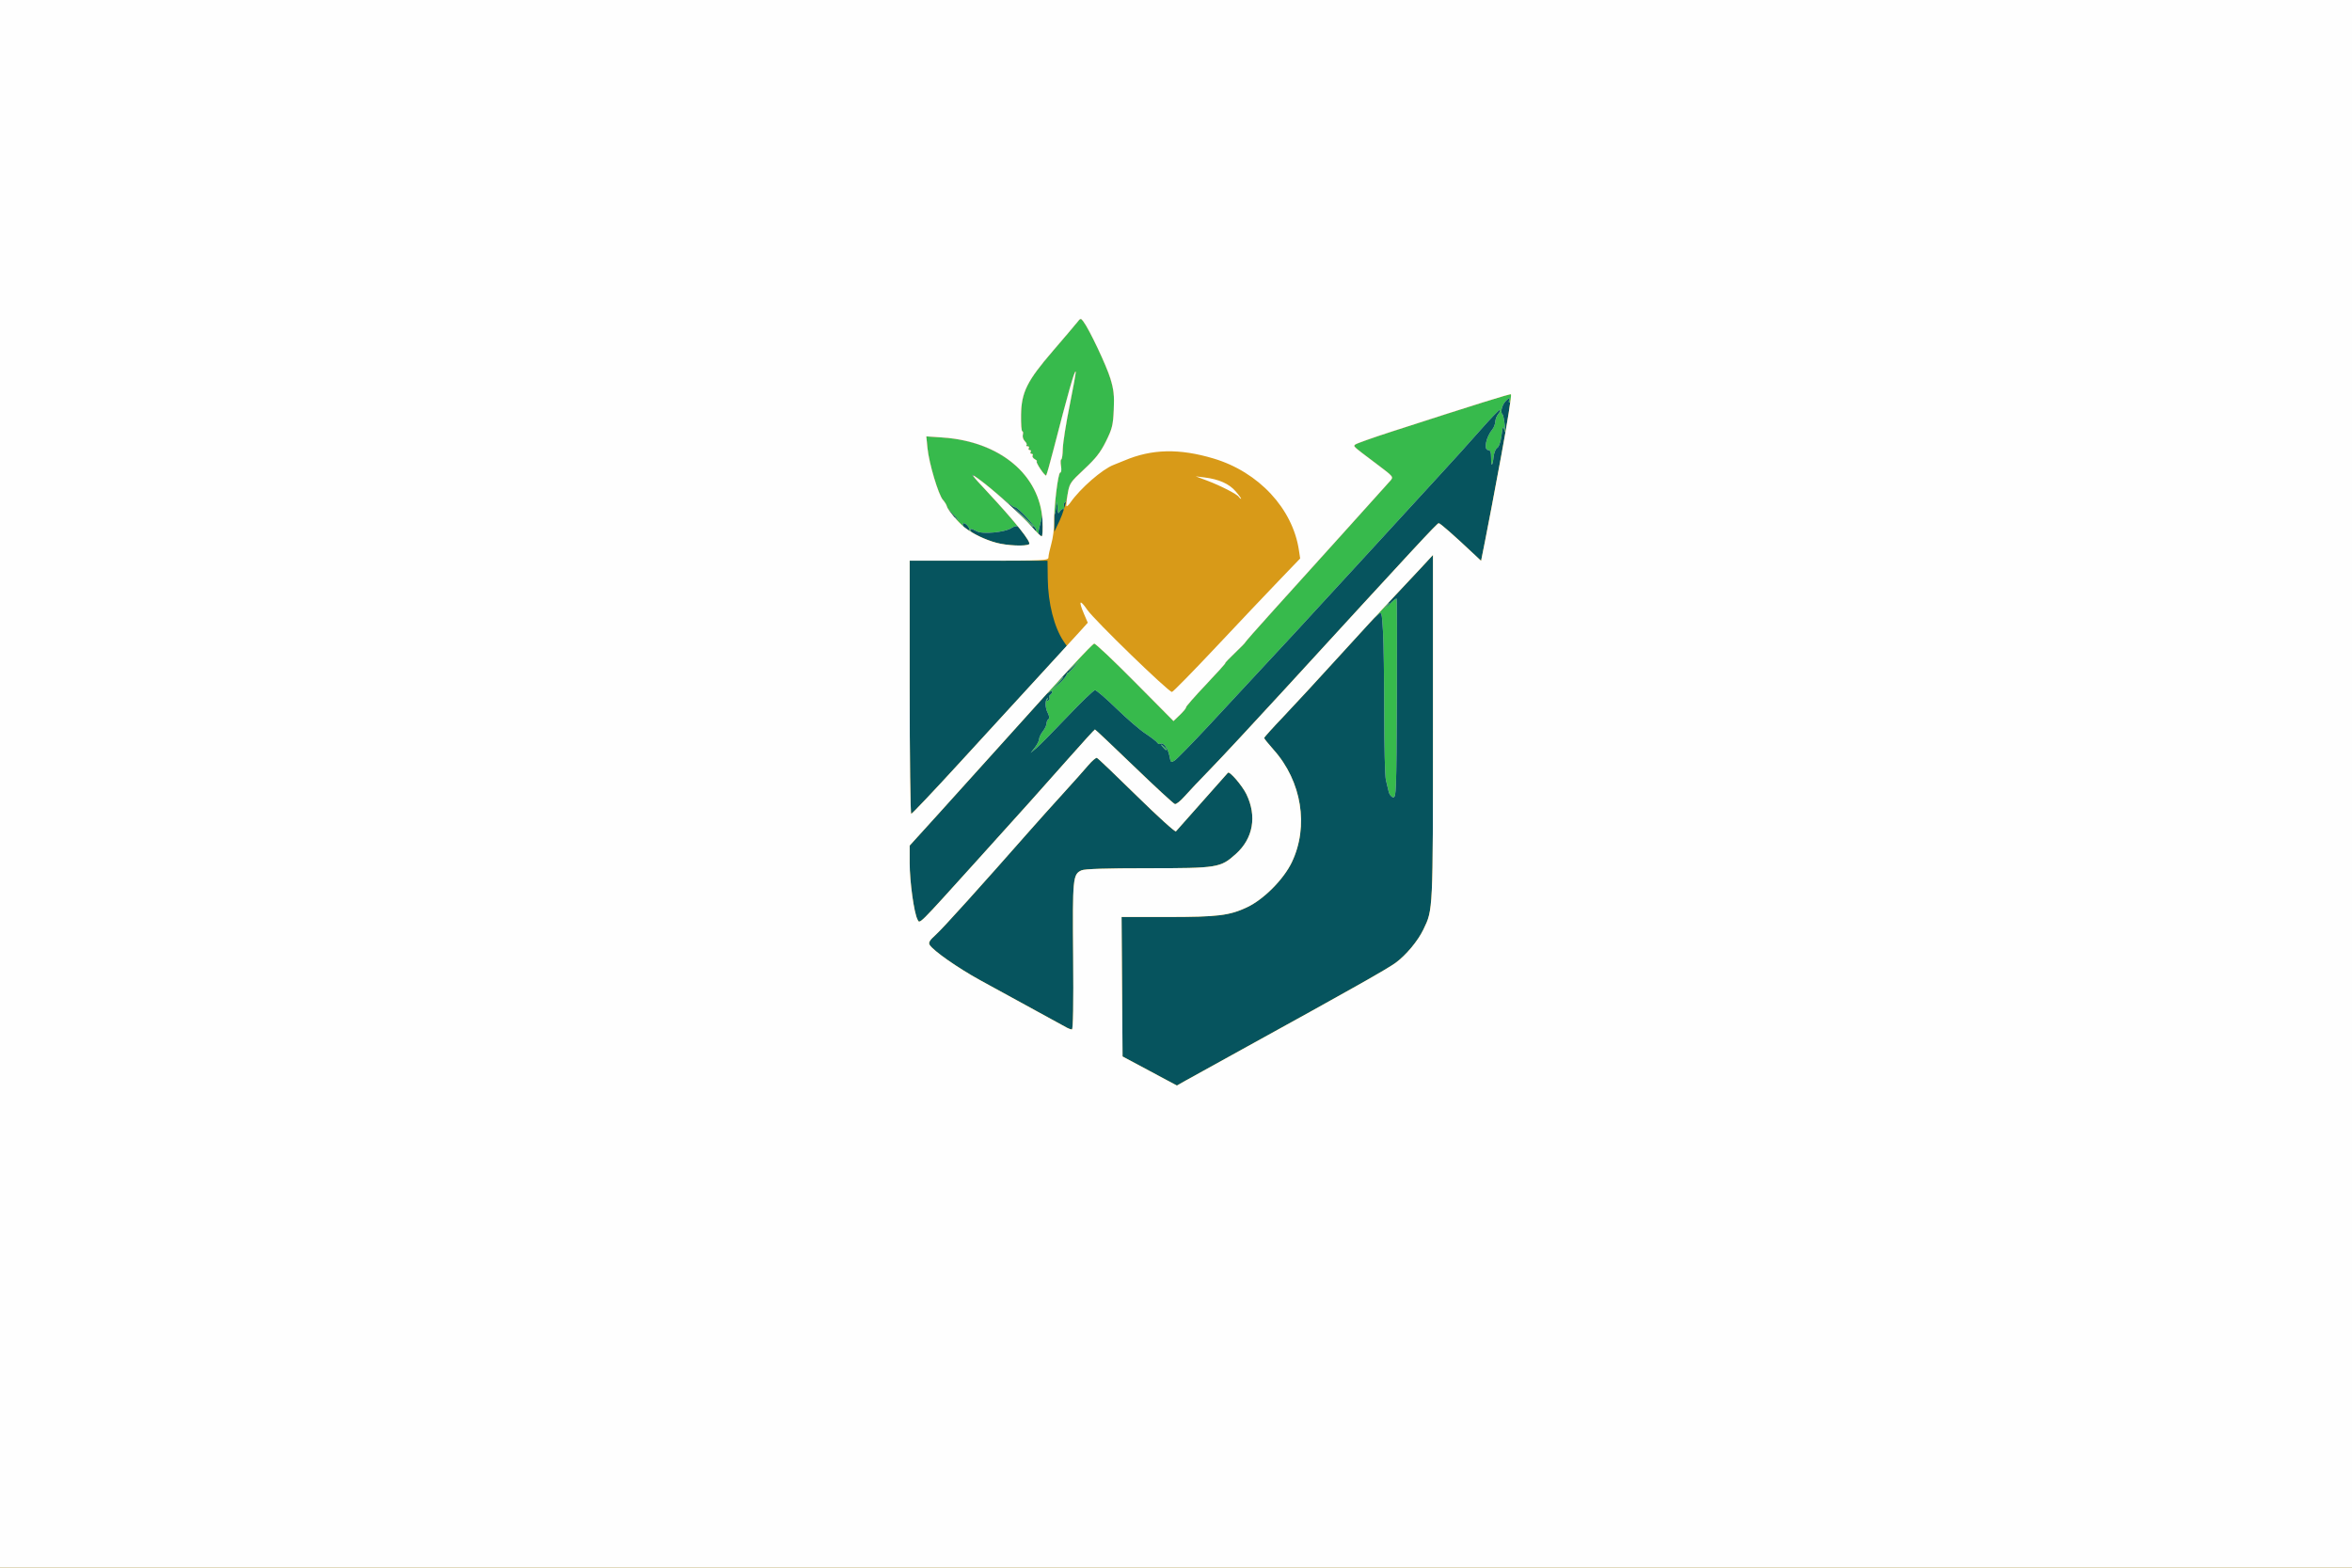
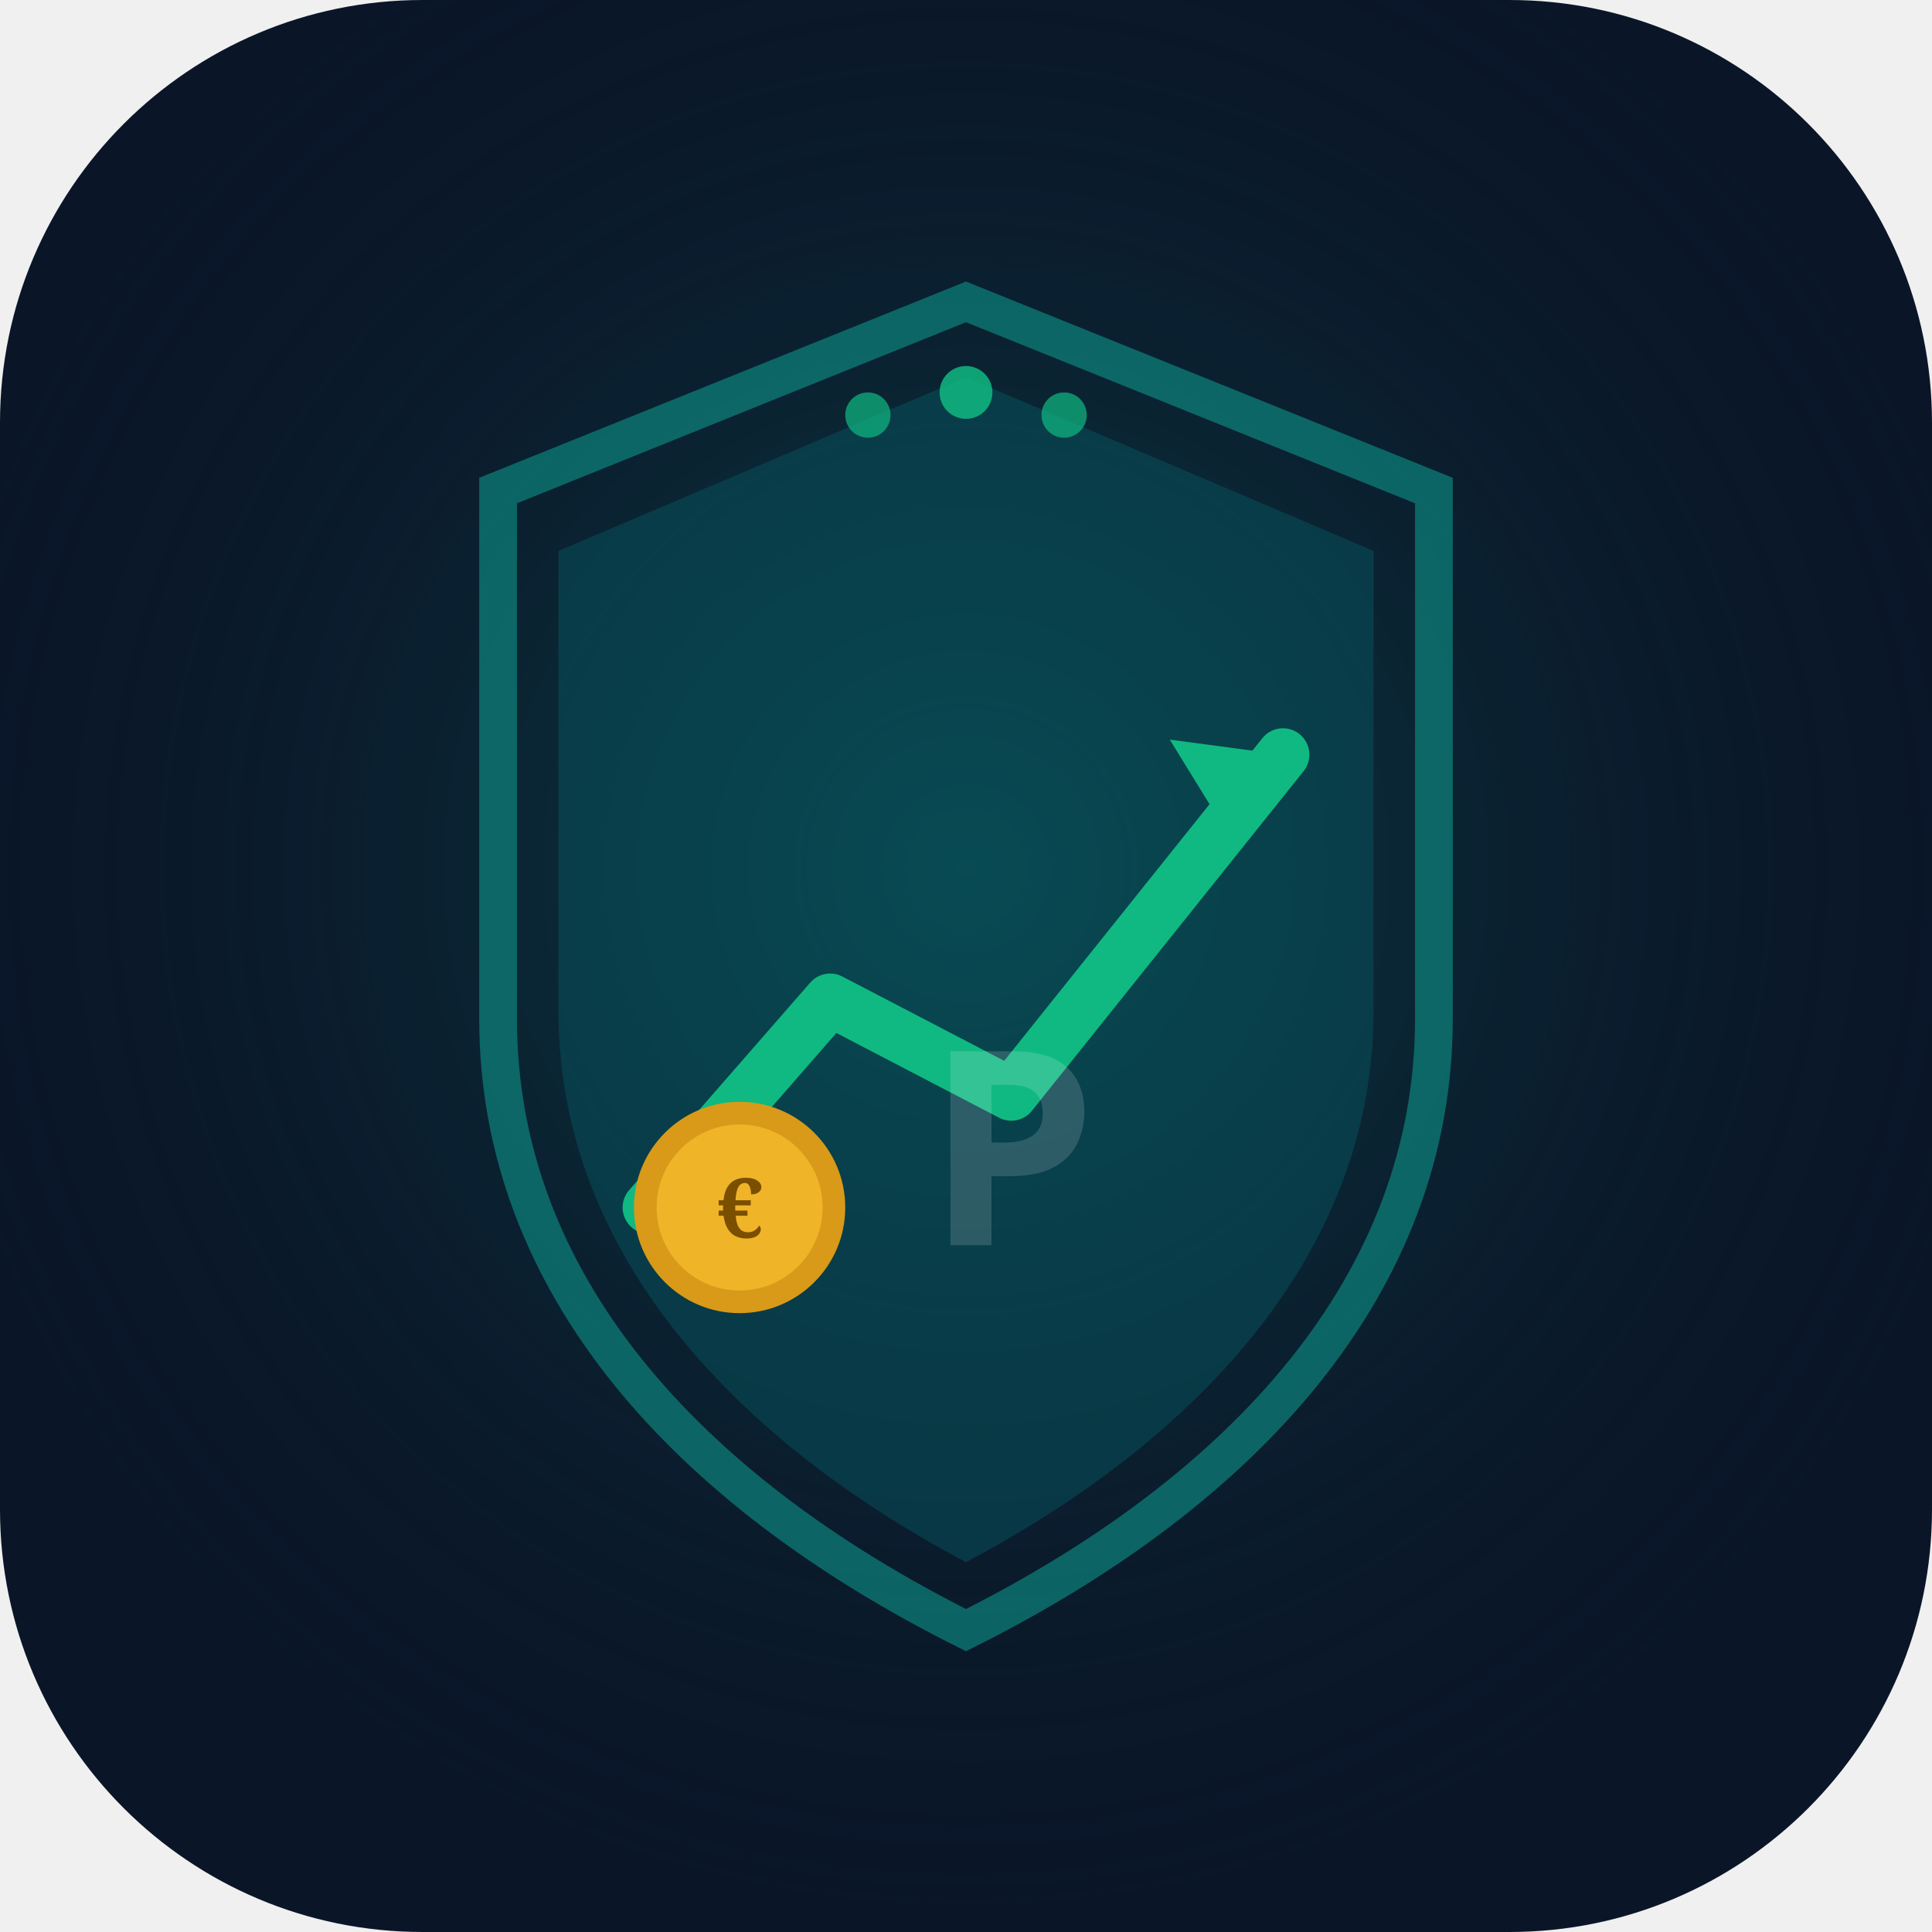
- <svg xmlns="http://www.w3.org/2000/svg" width="1254" height="836" viewBox="0 0 1254 836">
-   <g>
-     <path d="M 645.07 386.30 C635.96,396.09 627.53,404.73 626.35,405.50 C624.31,406.84 624.17,406.73 623.52,403.21 C622.76,399.12 620.28,395.71 618.75,396.65 C618.22,396.98 617.45,396.73 617.05,396.09 C616.66,395.44 613.81,393.25 610.73,391.21 C607.65,389.17 600.63,383.11 595.13,377.75 C589.63,372.39 584.53,368.02 583.81,368.04 C583.09,368.06 576.42,374.47 569.00,382.29 C561.58,390.11 554.15,397.63 552.50,399.01 L 549.51 401.50 L 551.75 398.62 C552.99,397.03 554.01,395.00 554.02,394.12 C554.03,393.23 554.92,391.38 556.00,390.00 C557.08,388.62 557.97,386.74 557.98,385.81 C557.99,384.88 558.45,383.84 559.00,383.50 C559.63,383.11 559.50,381.91 558.63,380.19 C557.16,377.31 557.09,373.53 558.47,372.27 C558.94,371.85 558.95,372.13 558.51,372.90 C557.95,373.86 558.07,374.08 558.86,373.59 C559.51,373.19 559.79,372.47 559.50,372.00 C559.21,371.53 559.42,370.86 559.98,370.51 C560.54,370.16 561.00,369.39 561.00,368.79 C561.00,368.18 559.99,368.53 558.75,369.56 C557.51,370.59 558.73,369.09 561.46,366.22 C564.19,363.35 566.64,361.00 566.91,361.00 C567.17,361.00 565.84,362.69 563.95,364.75 L 560.50 368.50 L 564.75 364.55 C567.08,362.38 568.88,360.09 568.75,359.47 C568.72,359.35 568.82,359.12 569.01,358.80 C569.09,359.38 569.97,358.62 572.56,355.75 L 575.50 352.50 L 572.25 355.44 C571.04,356.53 569.99,357.55 569.42,358.15 C572.19,354.16 582.48,343.00 583.69,343.00 C584.17,343.00 593.81,352.34 605.11,363.75 L 625.66 384.50 L 629.08 381.23 C630.96,379.43 632.42,377.63 632.33,377.22 C632.24,376.81 636.98,371.40 642.86,365.19 C648.75,358.98 653.44,353.77 653.27,353.61 C653.11,353.44 655.35,351.07 658.24,348.34 C661.13,345.60 663.61,343.05 663.75,342.68 C663.89,342.31 670.86,334.42 679.25,325.14 C697.94,304.49 738.69,259.28 741.23,256.39 C743.07,254.30 743.02,254.25 733.92,247.39 L 732.50 246.33 C723.52,239.57 721.88,238.33 722.08,237.63 C722.14,237.43 722.33,237.28 722.55,237.06 C723.07,236.55 731.83,233.43 742.00,230.14 C777.30,218.72 804.74,210.00 805.37,210.00 C806.39,210.00 806.09,213.83 805.01,214.49 C804.43,214.86 804.28,214.37 804.65,213.30 C805.18,211.78 804.93,211.83 803.01,213.66 C800.83,215.73 799.73,219.96 801.10,221.00 C801.46,221.27 802.01,223.98 802.32,227.00 C802.68,230.45 802.60,231.38 802.12,229.50 C801.41,226.77 801.27,227.01 800.55,232.27 C800.09,235.68 799.15,238.37 798.26,238.87 C797.43,239.34 796.56,241.45 796.33,243.57 C795.75,248.88 795.00,249.21 795.00,244.17 C795.00,241.13 794.59,240.00 793.50,240.00 C790.86,240.00 792.26,233.06 795.75,228.86 C796.50,227.96 797.16,226.16 797.23,224.86 C797.29,223.56 798.02,221.71 798.84,220.74 C799.65,219.78 800.09,218.76 799.81,218.48 C799.53,218.20 794.85,223.04 789.40,229.23 C783.96,235.43 773.88,246.59 767.00,254.03 C760.12,261.47 742.58,280.59 728.02,296.53 C702.76,324.15 681.75,346.90 645.07,386.30 ZM 563.89 271.00 L 563.72 267.50 L 563.00 271.50 C561.84,278.00 561.91,272.84 563.14,262.04 C563.77,256.52 564.73,252.00 565.27,252.00 C565.84,252.00 566.02,250.52 565.69,248.50 C565.38,246.57 565.44,245.00 565.82,245.00 C566.21,245.00 566.58,242.41 566.65,239.25 C566.72,236.09 568.38,225.63 570.33,216.02 C572.28,206.41 573.71,198.38 573.51,198.18 C572.88,197.55 569.53,209.37 561.55,240.29 C559.74,247.33 558.04,253.30 557.77,253.56 C557.51,253.83 556.10,252.23 554.63,250.02 C553.17,247.81 552.32,245.99 552.74,245.97 C553.16,245.95 552.70,245.48 551.73,244.91 C550.75,244.34 550.22,243.45 550.54,242.94 C550.86,242.42 550.61,242.00 550.00,242.00 C549.39,242.00 549.16,241.55 549.50,241.00 C549.84,240.45 549.61,240.00 549.00,240.00 C548.39,240.00 548.16,239.55 548.50,239.00 C548.84,238.45 548.57,238.00 547.89,238.00 C547.22,238.00 546.95,237.72 547.29,237.38 C547.63,237.04 547.22,236.07 546.37,235.23 C545.53,234.39 545.06,232.87 545.33,231.85 C545.59,230.83 545.46,230.00 545.03,230.00 C544.60,230.00 544.30,226.06 544.38,221.25 C544.58,209.12 547.53,203.19 561.47,187.00 C567.39,180.12 573.12,173.38 574.20,172.01 C576.15,169.54 576.19,169.54 577.67,171.51 C580.83,175.71 589.93,194.95 592.03,201.88 C593.82,207.76 594.16,210.88 593.83,218.45 C593.46,226.76 593.01,228.59 589.69,235.32 C586.76,241.25 584.26,244.44 578.04,250.22 C570.58,257.16 570.09,257.87 569.43,262.79 C569.05,265.65 568.30,268.00 567.75,268.00 C567.21,268.00 567.00,268.90 567.29,270.00 C567.58,271.10 567.43,271.77 566.97,271.48 C566.50,271.19 565.66,271.75 565.09,272.73 C564.23,274.21 564.03,273.92 563.89,271.00 ZM 539.11 281.66 C535.69,283.91 523.75,284.99 520.76,283.32 C517.84,281.71 516.70,281.68 517.60,283.25 C518.00,283.94 517.99,284.20 517.58,283.83 C517.17,283.47 516.83,282.79 516.83,282.33 C516.83,281.12 514.91,279.00 513.82,279.00 C513.30,279.00 513.21,279.56 513.60,280.25 C514.00,280.94 513.12,280.41 511.66,279.08 C508.64,276.33 508.06,274.97 510.82,277.10 C511.82,277.87 510.95,276.92 508.88,275.00 C506.82,273.08 504.99,270.84 504.82,270.04 C504.64,269.24 503.69,267.67 502.71,266.55 C500.32,263.86 495.33,247.12 494.51,239.10 L 493.87 232.70 L 502.68 233.31 C524.44,234.81 542.95,245.00 550.78,259.78 C555.23,268.18 556.33,273.09 554.90,278.25 C554.25,280.59 553.71,283.04 553.70,283.71 C553.68,284.37 553.28,284.68 552.82,284.39 C552.35,284.10 552.23,283.44 552.55,282.92 C553.20,281.86 542.10,269.82 541.06,270.46 C540.69,270.69 537.26,268.17 533.44,264.87 C529.62,261.56 524.25,257.23 521.50,255.26 C516.76,251.85 516.91,252.10 524.50,260.15 C531.78,267.86 544.65,282.56 542.54,280.75 C542.05,280.33 540.51,280.74 539.11,281.66 ZM 744.60 319.26 C744.83,319.49 744.90,343.50 744.76,372.61 C744.52,422.38 744.40,425.51 742.75,425.19 C741.79,425.01 740.73,423.65 740.40,422.18 C740.07,420.70 739.40,417.92 738.91,416.00 C738.41,414.08 738.01,397.83 738.01,379.91 C738.00,361.98 737.71,342.51 737.35,336.64 C736.72,326.34 736.63,326.03 734.85,327.64 C730.83,331.27 733.29,328.14 737.74,323.96 C740.59,321.27 741.49,320.71 739.99,322.55 C737.78,325.25 737.88,325.21 740.84,322.22 C742.67,320.36 744.36,319.03 744.60,319.26 ZM 551.00 280.71 C551.00,281.46 550.07,280.63 545.46,275.75 L 540.50 270.50 L 545.75 275.46 C548.64,278.19 551.00,280.55 551.00,280.71 ZM 622.00 399.62 C622.00,400.45 621.18,399.92 619.87,398.25 C618.63,396.66 618.66,396.63 620.25,397.87 C621.21,398.63 622.00,399.41 622.00,399.62 Z" fill="rgb(55,186,76)" />
-     <path d="M 0.00 418.00 L 0.00 0.00 L 627.00 0.00 L 1254.00 0.00 L 1254.00 418.00 L 1254.00 836.00 L 627.00 836.00 L 0.00 836.00 L 0.00 418.00 ZM 744.60 319.26 C744.36,319.03 742.67,320.36 740.84,322.22 C737.88,325.21 737.78,325.25 739.99,322.55 C741.49,320.71 740.59,321.27 737.74,323.96 C733.29,328.14 730.83,331.27 734.85,327.64 C736.63,326.03 736.72,326.34 737.35,336.64 C737.71,342.51 738.00,361.98 738.01,379.91 C738.01,397.83 738.41,414.08 738.91,416.00 C739.40,417.92 740.07,420.70 740.40,422.18 C740.73,423.65 741.79,425.01 742.75,425.19 C744.40,425.51 744.52,422.38 744.76,372.61 C744.90,343.50 744.83,319.49 744.60,319.26 ZM 645.07 386.30 C681.75,346.90 702.76,324.15 728.02,296.53 C742.58,280.59 760.12,261.47 767.00,254.03 C773.88,246.59 783.96,235.43 789.40,229.23 C794.85,223.04 799.53,218.20 799.81,218.48 C800.09,218.76 799.65,219.78 798.84,220.74 C798.02,221.71 797.29,223.56 797.23,224.86 C797.16,226.16 796.50,227.96 795.75,228.86 C792.26,233.06 790.86,240.00 793.50,240.00 C794.59,240.00 795.00,241.13 795.00,244.17 C795.00,249.21 795.75,248.88 796.33,243.57 C796.56,241.45 797.43,239.34 798.26,238.87 C799.15,238.37 800.09,235.68 800.55,232.27 C801.27,227.01 801.41,226.77 802.12,229.50 C802.60,231.38 802.68,230.45 802.32,227.00 C802.01,223.98 801.46,221.27 801.10,221.00 C799.73,219.96 800.83,215.73 803.01,213.66 C804.93,211.83 805.18,211.78 804.65,213.30 C804.28,214.37 804.43,214.86 805.01,214.49 C806.09,213.83 806.39,210.00 805.37,210.00 C804.74,210.00 777.30,218.72 742.00,230.14 C731.83,233.43 723.07,236.55 722.55,237.06 C721.49,238.11 721.02,237.68 733.92,247.39 C743.02,254.25 743.07,254.30 741.23,256.39 C738.69,259.28 697.94,304.49 679.25,325.14 C670.86,334.42 663.89,342.31 663.75,342.68 C663.61,343.05 661.13,345.60 658.24,348.34 C655.35,351.07 653.11,353.44 653.27,353.61 C653.44,353.77 648.75,358.98 642.86,365.19 C636.98,371.40 632.24,376.81 632.33,377.22 C632.42,377.63 630.96,379.43 629.08,381.23 L 625.66 384.50 L 605.11 363.75 C593.81,352.34 584.17,343.00 583.69,343.00 C582.28,343.00 568.47,358.22 568.75,359.47 C568.88,360.09 567.08,362.38 564.75,364.55 L 560.50 368.50 L 563.95 364.75 C565.84,362.69 567.17,361.00 566.91,361.00 C566.64,361.00 564.19,363.35 561.46,366.22 C558.73,369.09 557.51,370.59 558.75,369.56 C559.99,368.53 561.00,368.18 561.00,368.79 C561.00,369.39 560.54,370.16 559.98,370.51 C559.42,370.86 559.21,371.53 559.50,372.00 C559.79,372.47 559.51,373.19 558.86,373.59 C558.07,374.08 557.95,373.86 558.51,372.90 C558.95,372.13 558.94,371.85 558.47,372.27 C557.09,373.53 557.16,377.31 558.63,380.19 C559.50,381.91 559.63,383.11 559.00,383.50 C558.45,383.84 557.99,384.88 557.98,385.81 C557.97,386.74 557.08,388.62 556.00,390.00 C554.92,391.38 554.03,393.23 554.02,394.12 C554.01,395.00 552.99,397.03 551.75,398.62 L 549.51 401.50 L 552.50 399.01 C554.15,397.63 561.58,390.11 569.00,382.29 C576.42,374.47 583.09,368.06 583.81,368.04 C584.53,368.02 589.63,372.39 595.13,377.75 C600.63,383.11 607.65,389.17 610.73,391.21 C613.81,393.25 616.66,395.44 617.05,396.09 C617.45,396.73 618.22,396.98 618.75,396.65 C620.28,395.71 622.76,399.12 623.52,403.21 C624.17,406.73 624.31,406.84 626.35,405.50 C627.53,404.73 635.96,396.09 645.07,386.30 ZM 622.00 399.62 C622.00,399.41 621.21,398.63 620.25,397.87 C618.66,396.63 618.63,396.66 619.87,398.25 C621.18,399.92 622.00,400.45 622.00,399.62 ZM 539.11 281.66 C540.51,280.74 542.05,280.33 542.54,280.75 C544.65,282.56 531.78,267.86 524.50,260.15 C516.91,252.10 516.76,251.85 521.50,255.26 C524.25,257.23 529.62,261.56 533.44,264.87 C537.26,268.17 540.69,270.69 541.06,270.46 C542.10,269.82 553.20,281.86 552.55,282.92 C552.23,283.44 552.35,284.10 552.82,284.39 C553.28,284.68 553.68,284.37 553.70,283.71 C553.71,283.04 554.25,280.59 554.90,278.25 C556.33,273.09 555.23,268.18 550.78,259.78 C542.95,245.00 524.44,234.81 502.68,233.31 L 493.87 232.70 L 494.51 239.10 C495.33,247.12 500.32,263.86 502.71,266.55 C503.69,267.67 504.64,269.24 504.82,270.04 C504.99,270.84 506.82,273.08 508.88,275.00 C510.95,276.92 511.82,277.87 510.82,277.10 C508.06,274.97 508.64,276.33 511.66,279.08 C513.12,280.41 514.00,280.94 513.60,280.25 C513.21,279.56 513.30,279.00 513.82,279.00 C514.91,279.00 516.83,281.12 516.83,282.33 C516.83,282.79 517.17,283.47 517.58,283.83 C517.99,284.20 518.00,283.94 517.60,283.25 C516.70,281.68 517.84,281.71 520.76,283.32 C523.75,284.99 535.69,283.91 539.11,281.66 ZM 551.00 280.71 C551.00,280.55 548.64,278.19 545.75,275.46 L 540.50 270.50 L 545.46 275.75 C550.07,280.63 551.00,281.46 551.00,280.71 ZM 563.89 271.00 C564.03,273.92 564.23,274.21 565.09,272.73 C565.66,271.75 566.50,271.19 566.97,271.48 C567.43,271.77 567.58,271.10 567.29,270.00 C567.00,268.90 567.21,268.00 567.75,268.00 C568.30,268.00 569.05,265.65 569.43,262.79 C570.09,257.87 570.58,257.16 578.04,250.22 C584.26,244.44 586.76,241.25 589.69,235.32 C593.01,228.59 593.46,226.76 593.83,218.45 C594.16,210.88 593.82,207.76 592.03,201.88 C589.93,194.95 580.83,175.71 577.67,171.51 C576.19,169.54 576.15,169.54 574.20,172.01 C573.12,173.38 567.39,180.12 561.47,187.00 C547.53,203.19 544.58,209.12 544.38,221.25 C544.30,226.06 544.60,230.00 545.03,230.00 C545.46,230.00 545.59,230.83 545.33,231.85 C545.06,232.87 545.53,234.39 546.37,235.23 C547.22,236.07 547.63,237.04 547.29,237.38 C546.95,237.72 547.22,238.00 547.89,238.00 C548.57,238.00 548.84,238.45 548.50,239.00 C548.16,239.55 548.39,240.00 549.00,240.00 C549.61,240.00 549.84,240.45 549.50,241.00 C549.16,241.55 549.39,242.00 550.00,242.00 C550.61,242.00 550.86,242.42 550.54,242.94 C550.22,243.45 550.75,244.34 551.73,244.91 C552.70,245.48 553.16,245.95 552.74,245.97 C552.32,245.99 553.17,247.81 554.63,250.02 C556.10,252.23 557.51,253.83 557.77,253.56 C558.04,253.30 559.74,247.33 561.55,240.29 C569.53,209.37 572.88,197.55 573.51,198.18 C573.71,198.38 572.28,206.41 570.33,216.02 C568.38,225.63 566.72,236.09 566.65,239.25 C566.58,242.41 566.21,245.00 565.82,245.00 C565.44,245.00 565.38,246.57 565.69,248.50 C566.02,250.52 565.84,252.00 565.27,252.00 C564.73,252.00 563.77,256.52 563.14,262.04 C561.91,272.84 561.84,278.00 563.00,271.50 L 563.72 267.50 L 563.89 271.00 ZM 569.00 358.69 C569.00,358.51 570.46,357.05 572.25,355.44 L 575.50 352.50 L 572.56 355.75 C569.83,358.78 569.00,359.46 569.00,358.69 Z" fill="rgb(6,84,94)" />
-     <path d="M 0.00 418.00 L 0.00 0.00 L 627.00 0.00 L 1254.00 0.00 L 1254.00 418.00 L 1254.00 836.00 L 627.00 836.00 L 0.00 836.00 L 0.00 418.00 ZM 662.50 559.46 C720.17,527.69 739.60,516.73 744.13,513.41 C749.65,509.36 755.97,501.78 758.89,495.70 C764.07,484.95 764.00,486.40 764.00,387.77 L 764.00 295.96 L 757.75 302.73 C754.31,306.45 747.22,314.01 742.00,319.52 C736.78,325.04 723.95,338.97 713.50,350.48 C703.05,361.99 689.89,376.24 684.25,382.16 C678.61,388.07 674.00,393.19 674.00,393.54 C674.00,393.89 676.28,396.73 679.06,399.84 C694.06,416.64 697.93,440.66 688.73,459.86 C684.40,468.90 673.76,479.62 665.00,483.76 C655.52,488.24 649.35,489.00 622.30,489.00 L 597.98 489.00 L 598.24 526.19 L 598.50 563.38 L 612.98 571.13 L 627.47 578.88 L 632.48 576.06 C635.24,574.50 648.75,567.04 662.50,559.46 ZM 572.17 509.91 C571.81,468.17 572.00,466.23 576.61,464.13 C578.30,463.36 589.64,463.00 611.87,463.00 C649.28,463.00 650.70,462.77 658.94,455.37 C668.16,447.07 670.23,435.25 664.52,423.49 C662.30,418.92 655.51,411.03 654.69,412.07 C654.44,412.39 632.23,437.45 626.96,443.34 C626.55,443.81 617.12,435.26 606.01,424.34 C594.90,413.43 585.38,404.34 584.84,404.15 C584.31,403.95 582.21,405.75 580.19,408.14 C578.16,410.54 572.00,417.45 566.49,423.50 C560.98,429.55 553.31,438.10 549.44,442.50 C522.87,472.70 502.69,495.07 499.00,498.39 C495.61,501.45 494.90,502.62 495.67,503.89 C497.55,506.99 510.60,516.12 522.50,522.68 C532.65,528.27 564.15,545.51 569.00,548.13 C569.83,548.58 570.95,548.95 571.50,548.97 C572.16,548.99 572.39,535.54 572.17,509.91 ZM 520.80 459.00 C546.61,430.44 554.99,421.10 569.93,404.19 C577.32,395.84 583.55,389.00 583.78,389.00 C584.01,389.00 593.41,397.89 604.68,408.75 C615.94,419.61 625.73,428.63 626.43,428.79 C627.12,428.95 629.39,427.15 631.46,424.79 C633.54,422.43 639.83,415.77 645.45,410.00 C651.07,404.23 668.68,385.30 684.59,367.95 C754.96,291.16 766.23,279.00 767.06,279.00 C767.85,279.00 775.01,285.28 785.58,295.24 L 789.66 299.08 L 791.81 288.29 C793.79,278.33 796.43,264.41 800.40,243.00 C803.67,225.38 806.01,210.67 805.60,210.27 C805.22,209.88 787.77,215.33 742.00,230.14 C731.83,233.43 723.07,236.55 722.55,237.06 C721.49,238.11 721.02,237.68 733.92,247.39 C743.02,254.25 743.07,254.30 741.23,256.39 C738.69,259.28 697.94,304.49 679.25,325.14 C670.86,334.42 663.99,342.21 663.97,342.47 C663.96,342.73 661.48,345.27 658.46,348.13 C655.45,350.98 653.11,353.44 653.27,353.61 C653.44,353.77 648.75,358.98 642.86,365.19 C636.98,371.40 632.24,376.81 632.33,377.22 C632.42,377.63 630.96,379.43 629.08,381.23 L 625.66 384.50 L 605.09 363.72 C593.77,352.30 584.01,343.07 583.40,343.22 C582.18,343.53 567.45,359.46 535.91,394.58 C524.59,407.18 508.50,425.02 500.16,434.22 L 485.00 450.93 L 485.00 460.22 C485.01,470.18 487.32,486.86 489.18,490.33 C490.48,492.76 488.71,494.51 520.80,459.00 ZM 511.59 406.79 C525.29,391.83 543.76,371.69 552.64,362.04 L 568.78 344.50 L 567.08 342.00 C562.08,334.61 558.80,321.71 558.63,308.76 L 558.50 299.01 L 521.75 299.00 L 485.00 299.00 L 485.00 366.50 C485.00,403.62 485.38,434.00 485.84,434.00 C486.30,434.00 497.89,421.76 511.59,406.79 ZM 548.68 290.22 C550.10,289.31 541.40,278.36 526.72,262.60 C517.46,252.65 517.03,252.03 521.84,255.48 C529.25,260.81 545.03,275.00 550.17,280.97 C552.55,283.74 554.89,286.00 555.38,286.00 C555.86,286.00 556.05,282.27 555.82,277.70 C554.53,253.26 533.17,235.41 502.68,233.31 L 493.87 232.70 L 494.51 239.10 C495.33,247.12 500.32,263.86 502.71,266.55 C503.69,267.67 504.63,269.17 504.78,269.89 C505.21,271.88 510.99,278.75 514.44,281.38 C518.92,284.79 525.28,287.85 531.25,289.45 C536.95,290.99 546.79,291.42 548.68,290.22 ZM 569.05 264.50 C570.24,257.53 570.28,257.47 578.10,250.18 C584.25,244.46 586.77,241.22 589.69,235.32 C593.01,228.59 593.46,226.76 593.83,218.45 C594.16,210.88 593.82,207.76 592.03,201.88 C589.93,194.95 580.83,175.71 577.67,171.51 C576.19,169.54 576.15,169.54 574.20,172.01 C573.12,173.38 567.39,180.12 561.47,187.00 C547.53,203.19 544.58,209.12 544.38,221.25 C544.30,226.06 544.60,230.00 545.03,230.00 C545.46,230.00 545.59,230.83 545.33,231.85 C545.06,232.87 545.53,234.39 546.37,235.23 C547.22,236.07 547.63,237.04 547.29,237.38 C546.95,237.72 547.22,238.00 547.89,238.00 C548.57,238.00 548.84,238.45 548.50,239.00 C548.16,239.55 548.39,240.00 549.00,240.00 C549.61,240.00 549.84,240.45 549.50,241.00 C549.16,241.55 549.39,242.00 550.00,242.00 C550.61,242.00 550.86,242.42 550.54,242.94 C550.22,243.45 550.75,244.34 551.73,244.91 C552.70,245.48 553.16,245.95 552.74,245.97 C552.32,245.99 553.17,247.81 554.63,250.02 C556.10,252.23 557.51,253.83 557.77,253.56 C558.04,253.30 559.74,247.33 561.55,240.29 C569.53,209.37 572.88,197.55 573.51,198.18 C573.71,198.38 572.28,206.41 570.33,216.02 C568.38,225.63 566.72,236.09 566.65,239.25 C566.58,242.41 566.21,245.00 565.82,245.00 C565.44,245.00 565.38,246.57 565.69,248.50 C566.02,250.52 565.84,252.00 565.27,252.00 C564.12,252.00 561.96,269.46 562.09,277.79 L 562.17 283.50 L 565.01 277.50 C566.57,274.20 568.39,268.35 569.05,264.50 Z" fill="rgb(216,154,24)" />
-     <path d="M 0.00 418.00 L 0.00 0.00 L 627.00 0.00 L 1254.00 0.00 L 1254.00 418.00 L 1254.00 836.00 L 627.00 836.00 L 0.00 836.00 L 0.00 418.00 ZM 662.50 559.46 C720.17,527.69 739.60,516.73 744.13,513.41 C749.65,509.36 755.97,501.78 758.89,495.70 C764.07,484.95 764.00,486.40 764.00,387.77 L 764.00 295.96 L 757.75 302.73 C754.31,306.45 747.22,314.01 742.00,319.52 C736.78,325.04 723.95,338.97 713.50,350.48 C703.05,361.99 689.89,376.24 684.25,382.16 C678.61,388.07 674.00,393.19 674.00,393.54 C674.00,393.89 676.28,396.73 679.06,399.84 C694.06,416.64 697.93,440.66 688.73,459.86 C684.40,468.90 673.76,479.62 665.00,483.76 C655.52,488.24 649.35,489.00 622.30,489.00 L 597.98 489.00 L 598.24 526.19 L 598.50 563.38 L 612.98 571.13 L 627.47 578.88 L 632.48 576.06 C635.24,574.50 648.75,567.04 662.50,559.46 ZM 572.17 509.91 C571.81,468.17 572.00,466.23 576.61,464.13 C578.30,463.36 589.64,463.00 611.87,463.00 C649.28,463.00 650.70,462.77 658.94,455.37 C668.16,447.07 670.23,435.25 664.52,423.49 C662.30,418.92 655.51,411.03 654.69,412.07 C654.44,412.39 632.23,437.45 626.96,443.34 C626.55,443.81 617.12,435.26 606.01,424.34 C594.90,413.43 585.38,404.34 584.84,404.15 C584.31,403.95 582.21,405.75 580.19,408.14 C578.16,410.54 572.00,417.45 566.49,423.50 C560.98,429.55 553.31,438.10 549.44,442.50 C522.87,472.70 502.69,495.07 499.00,498.39 C495.61,501.45 494.90,502.62 495.67,503.89 C497.55,506.99 510.60,516.12 522.50,522.68 C532.65,528.27 564.15,545.51 569.00,548.13 C569.83,548.58 570.95,548.95 571.50,548.97 C572.16,548.99 572.39,535.54 572.17,509.91 ZM 520.80 459.00 C546.61,430.44 554.99,421.10 569.93,404.19 C577.32,395.84 583.55,389.00 583.78,389.00 C584.01,389.00 593.41,397.89 604.68,408.75 C615.94,419.61 625.73,428.63 626.43,428.79 C627.12,428.95 629.39,427.15 631.46,424.79 C633.54,422.43 639.83,415.77 645.45,410.00 C651.07,404.23 668.68,385.30 684.59,367.95 C754.96,291.16 766.23,279.00 767.06,279.00 C767.85,279.00 775.01,285.28 785.58,295.24 L 789.66 299.08 L 791.81 288.29 C793.79,278.33 796.43,264.41 800.40,243.00 C803.67,225.38 806.01,210.67 805.60,210.27 C805.22,209.88 787.77,215.33 742.00,230.14 C731.83,233.43 723.07,236.55 722.55,237.06 C721.49,238.11 721.02,237.68 733.92,247.39 C743.02,254.25 743.07,254.30 741.23,256.39 C738.69,259.28 697.94,304.49 679.25,325.14 C670.86,334.42 663.99,342.21 663.97,342.47 C663.96,342.73 661.48,345.27 658.46,348.13 C655.45,350.98 653.11,353.44 653.27,353.61 C653.44,353.77 648.75,358.98 642.86,365.19 C636.98,371.40 632.24,376.81 632.33,377.22 C632.42,377.63 630.96,379.43 629.08,381.23 L 625.66 384.50 L 605.09 363.72 C593.77,352.30 584.01,343.07 583.40,343.22 C582.18,343.53 567.45,359.46 535.91,394.58 C524.59,407.18 508.50,425.02 500.16,434.22 L 485.00 450.93 L 485.00 460.22 C485.01,470.18 487.32,486.86 489.18,490.33 C490.48,492.76 488.71,494.51 520.80,459.00 ZM 511.59 406.78 C525.29,391.81 544.38,370.99 554.00,360.51 C563.62,350.03 573.40,339.35 575.73,336.77 L 579.96 332.08 L 577.98 327.46 C574.88,320.23 575.64,319.28 579.75,325.26 C583.48,330.69 622.97,369.00 624.84,369.00 C625.37,369.00 635.85,358.31 648.13,345.25 C660.40,332.19 675.56,316.17 681.82,309.66 L 693.20 297.82 L 692.53 293.37 C689.21,271.21 671.05,251.70 647.07,244.52 C628.79,239.05 614.09,239.38 599.48,245.59 C597.83,246.29 595.23,247.34 593.72,247.92 C587.72,250.20 575.97,260.44 570.74,267.94 C569.81,269.28 568.86,270.18 568.62,269.94 C568.39,269.70 568.66,266.80 569.23,263.50 C570.22,257.74 570.58,257.20 578.11,250.18 C584.24,244.47 586.77,241.22 589.69,235.32 C593.01,228.59 593.46,226.76 593.83,218.45 C594.16,210.88 593.82,207.76 592.03,201.88 C589.93,194.95 580.83,175.71 577.67,171.51 C576.19,169.54 576.15,169.54 574.20,172.01 C573.12,173.38 567.39,180.12 561.47,187.00 C547.53,203.19 544.58,209.12 544.38,221.25 C544.30,226.06 544.60,230.00 545.03,230.00 C545.46,230.00 545.59,230.83 545.33,231.85 C545.06,232.87 545.53,234.39 546.37,235.23 C547.22,236.07 547.63,237.04 547.29,237.38 C546.95,237.72 547.22,238.00 547.89,238.00 C548.57,238.00 548.84,238.45 548.50,239.00 C548.16,239.55 548.39,240.00 549.00,240.00 C549.61,240.00 549.84,240.45 549.50,241.00 C549.16,241.55 549.39,242.00 550.00,242.00 C550.61,242.00 550.86,242.42 550.54,242.94 C550.22,243.45 550.75,244.34 551.73,244.91 C552.70,245.48 553.16,245.95 552.74,245.97 C552.32,245.99 553.17,247.81 554.63,250.02 C556.10,252.23 557.51,253.83 557.77,253.56 C558.04,253.30 559.74,247.33 561.55,240.29 C569.53,209.37 572.88,197.55 573.51,198.18 C573.71,198.38 572.28,206.41 570.33,216.02 C568.38,225.63 566.72,236.09 566.65,239.25 C566.58,242.41 566.21,245.00 565.82,245.00 C565.44,245.00 565.38,246.57 565.69,248.50 C566.03,250.55 565.85,252.00 565.26,252.00 C564.11,252.00 561.83,270.85 561.98,279.03 C562.04,282.04 561.39,286.96 560.54,289.97 C559.69,292.98 559.00,296.24 559.00,297.22 C559.00,298.90 556.83,299.00 522.00,299.00 L 485.00 299.00 L 485.00 366.50 C485.00,403.62 485.38,434.00 485.84,434.00 C486.30,434.00 497.89,421.75 511.59,406.78 ZM 548.68 290.22 C550.10,289.31 541.40,278.36 526.72,262.60 C517.46,252.65 517.03,252.03 521.84,255.48 C529.25,260.81 545.03,275.00 550.17,280.97 C552.55,283.74 554.89,286.00 555.38,286.00 C555.86,286.00 556.05,282.27 555.82,277.70 C554.53,253.26 533.17,235.41 502.68,233.31 L 493.87 232.70 L 494.51 239.10 C495.33,247.12 500.32,263.86 502.71,266.55 C503.69,267.67 504.63,269.17 504.78,269.89 C505.21,271.88 510.99,278.75 514.44,281.38 C518.92,284.79 525.28,287.85 531.25,289.45 C536.95,290.99 546.79,291.42 548.68,290.22 ZM 660.49 264.98 C659.60,263.54 650.59,258.92 643.50,256.27 L 637.50 254.02 L 642.00 254.58 C649.95,255.56 655.30,257.95 658.87,262.09 C660.72,264.24 661.98,266.00 661.67,266.00 C661.37,266.00 660.83,265.54 660.49,264.98 Z" fill="rgb(254,254,254)" />
-   </g>
+ <svg xmlns="http://www.w3.org/2000/svg" viewBox="0 0 512 512" width="512" height="512">
+   <rect width="512" height="512" rx="112" fill="#0a1628" />
+   <radialGradient id="glow" cx="50%" cy="45%" r="55%">
+     <stop offset="0%" stop-color="#0d9488" stop-opacity="0.35" />
+     <stop offset="100%" stop-color="#0a1628" stop-opacity="0" />
+   </radialGradient>
+   <rect width="512" height="512" rx="112" fill="url(#glow)" />
+   <path d="M256 80 L380 130 L380 270 C380 340 330 395 256 432 C182 395 132 340 132 270 L132 130 Z" fill="none" stroke="#0d9488" stroke-width="10" opacity="0.6" />
+   <path d="M256 100 L364 146 L364 268 C364 330 320 380 256 414 C192 380 148 330 148 268 L148 146 Z" fill="#06545e" opacity="0.5" />
+   <polyline points="172,320 220,265 268,290 340,200" fill="none" stroke="#10b981" stroke-width="14" stroke-linecap="round" stroke-linejoin="round" />
+   <polygon points="340,200 310,196 326,222" fill="#10b981" />
+   <circle cx="196" cy="320" r="28" fill="#d89a18" />
+   <circle cx="196" cy="320" r="22" fill="#f0b429" />
+   <text x="196" y="328" text-anchor="middle" font-family="Georgia, serif" font-weight="bold" font-size="22" fill="#7a4f00">€</text>
+   <text x="268" y="330" text-anchor="middle" font-family="Arial Black, sans-serif" font-weight="900" font-size="72" fill="white" opacity="0.15">P</text>
+   <circle cx="230" cy="110" r="6" fill="#10b981" opacity="0.7" />
+   <circle cx="256" cy="104" r="7" fill="#10b981" opacity="0.85" />
+   <circle cx="282" cy="110" r="6" fill="#10b981" opacity="0.7" />
</svg>
